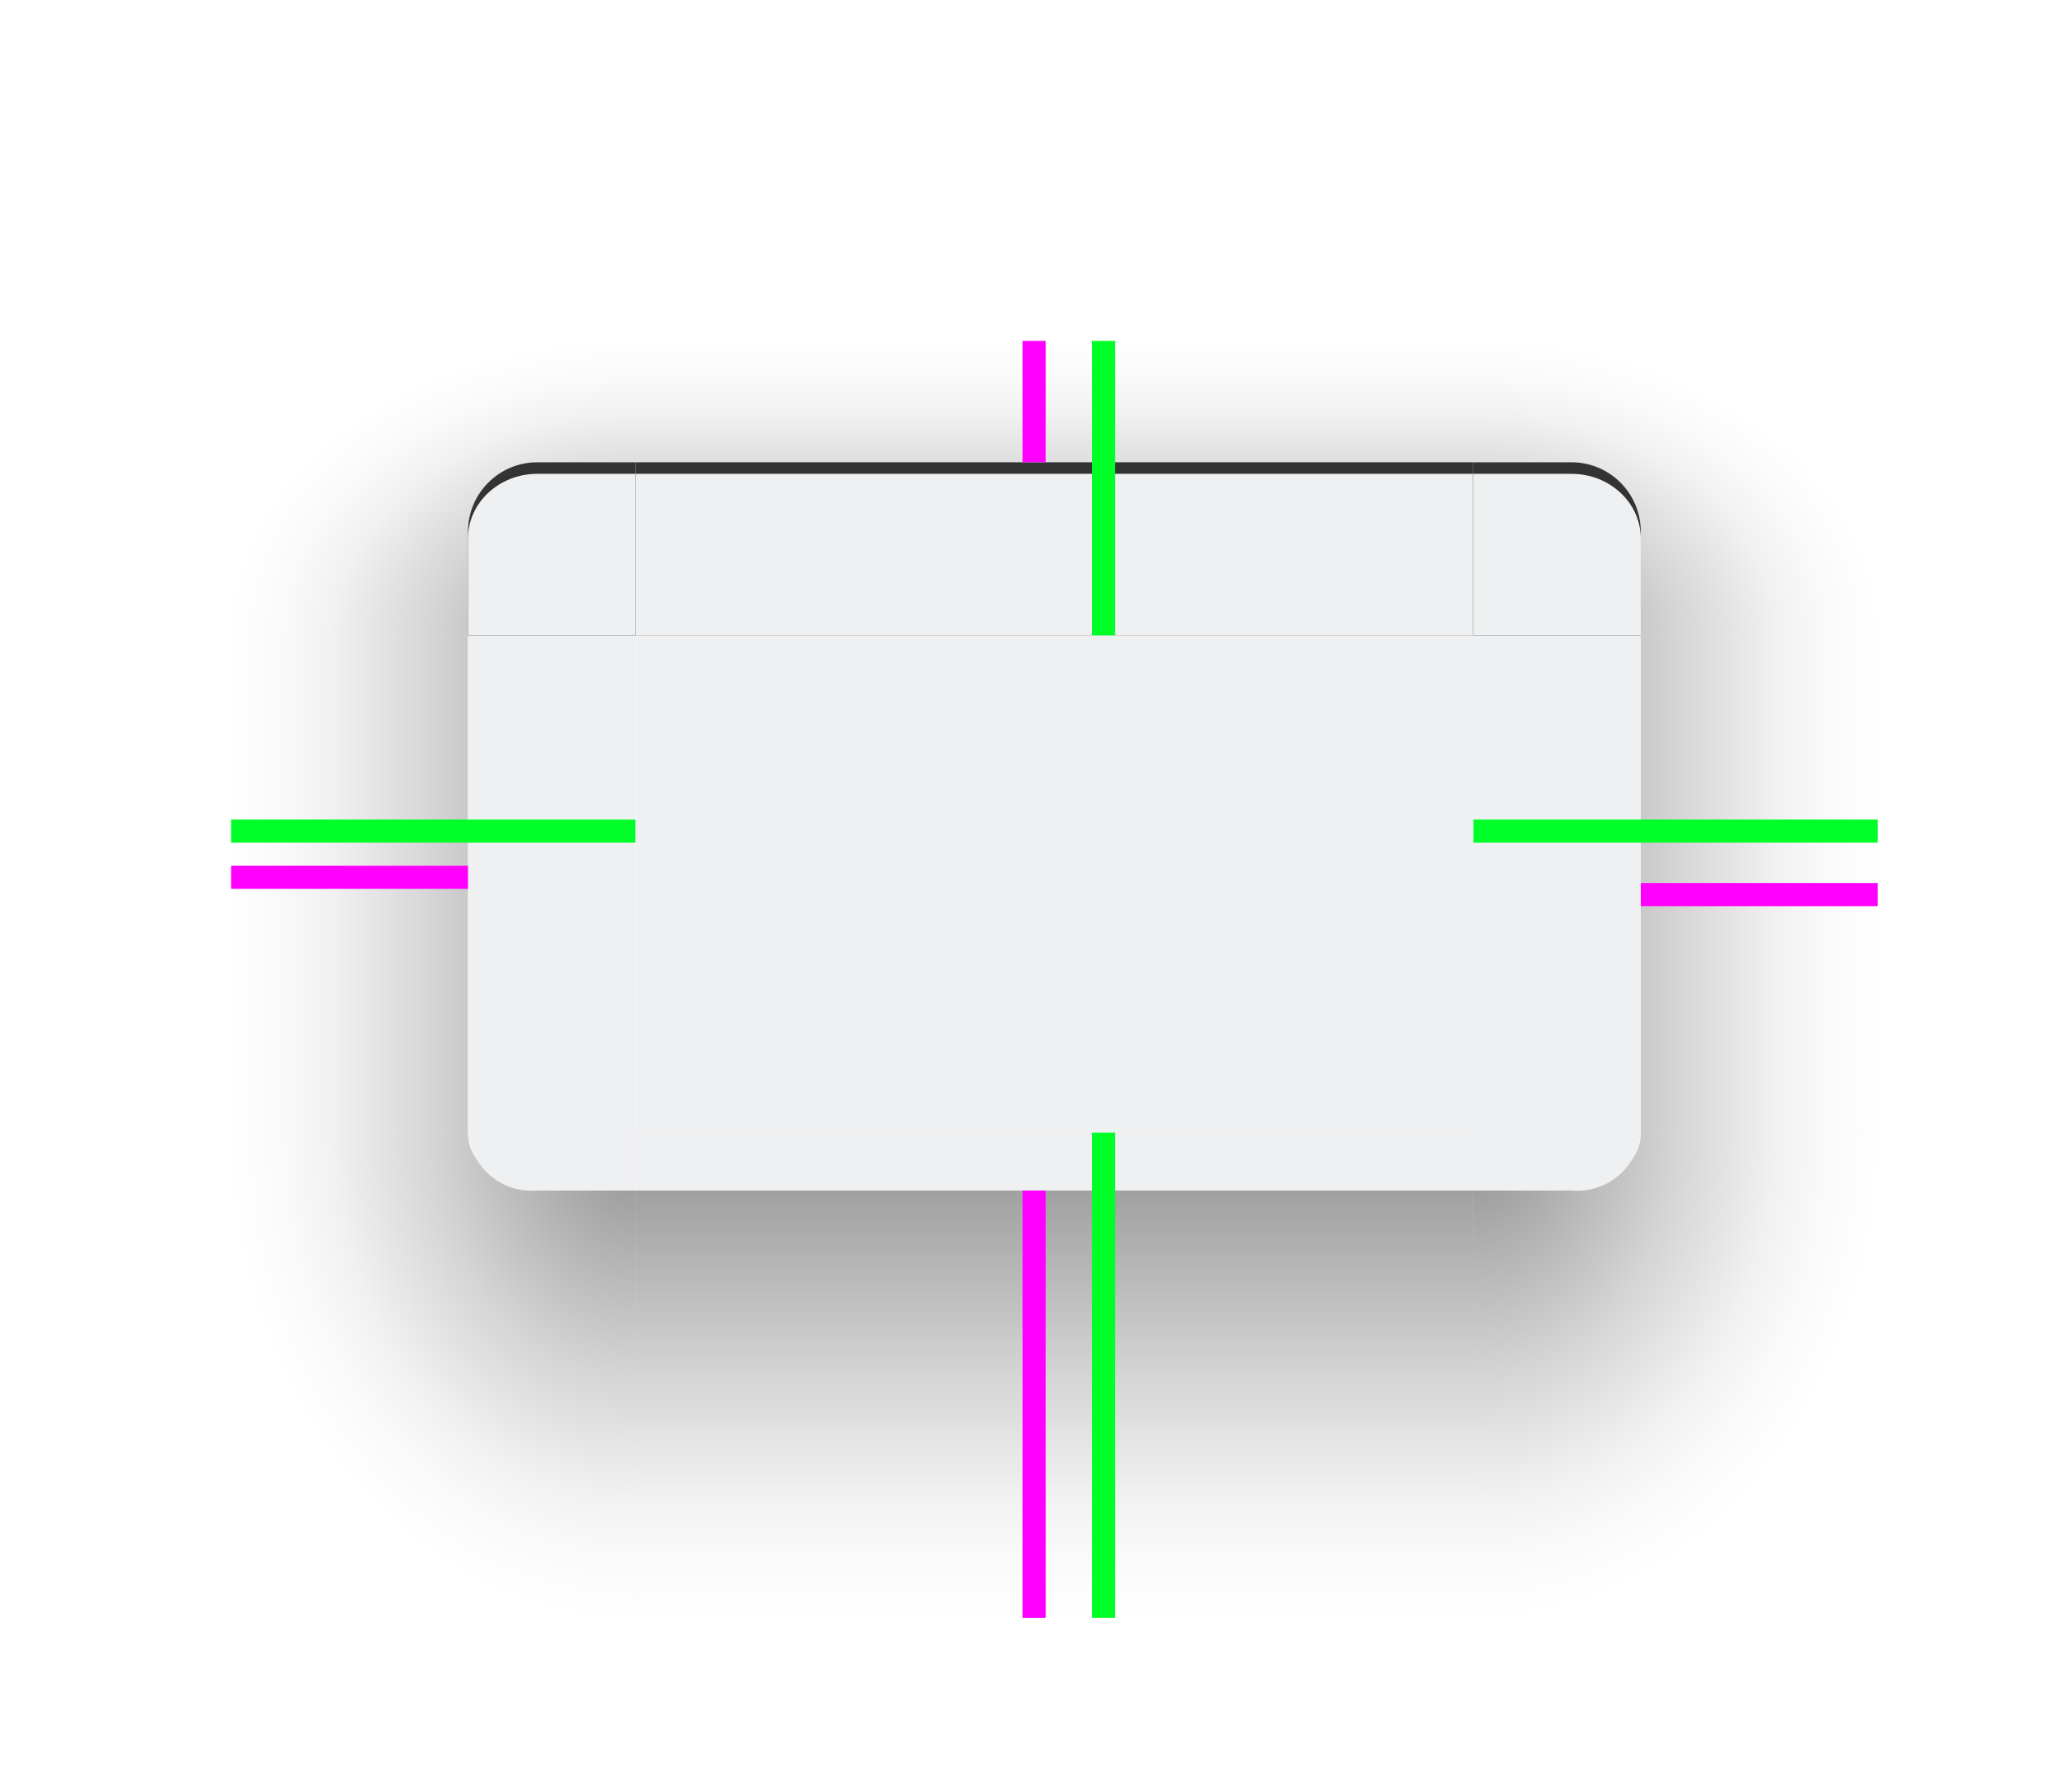
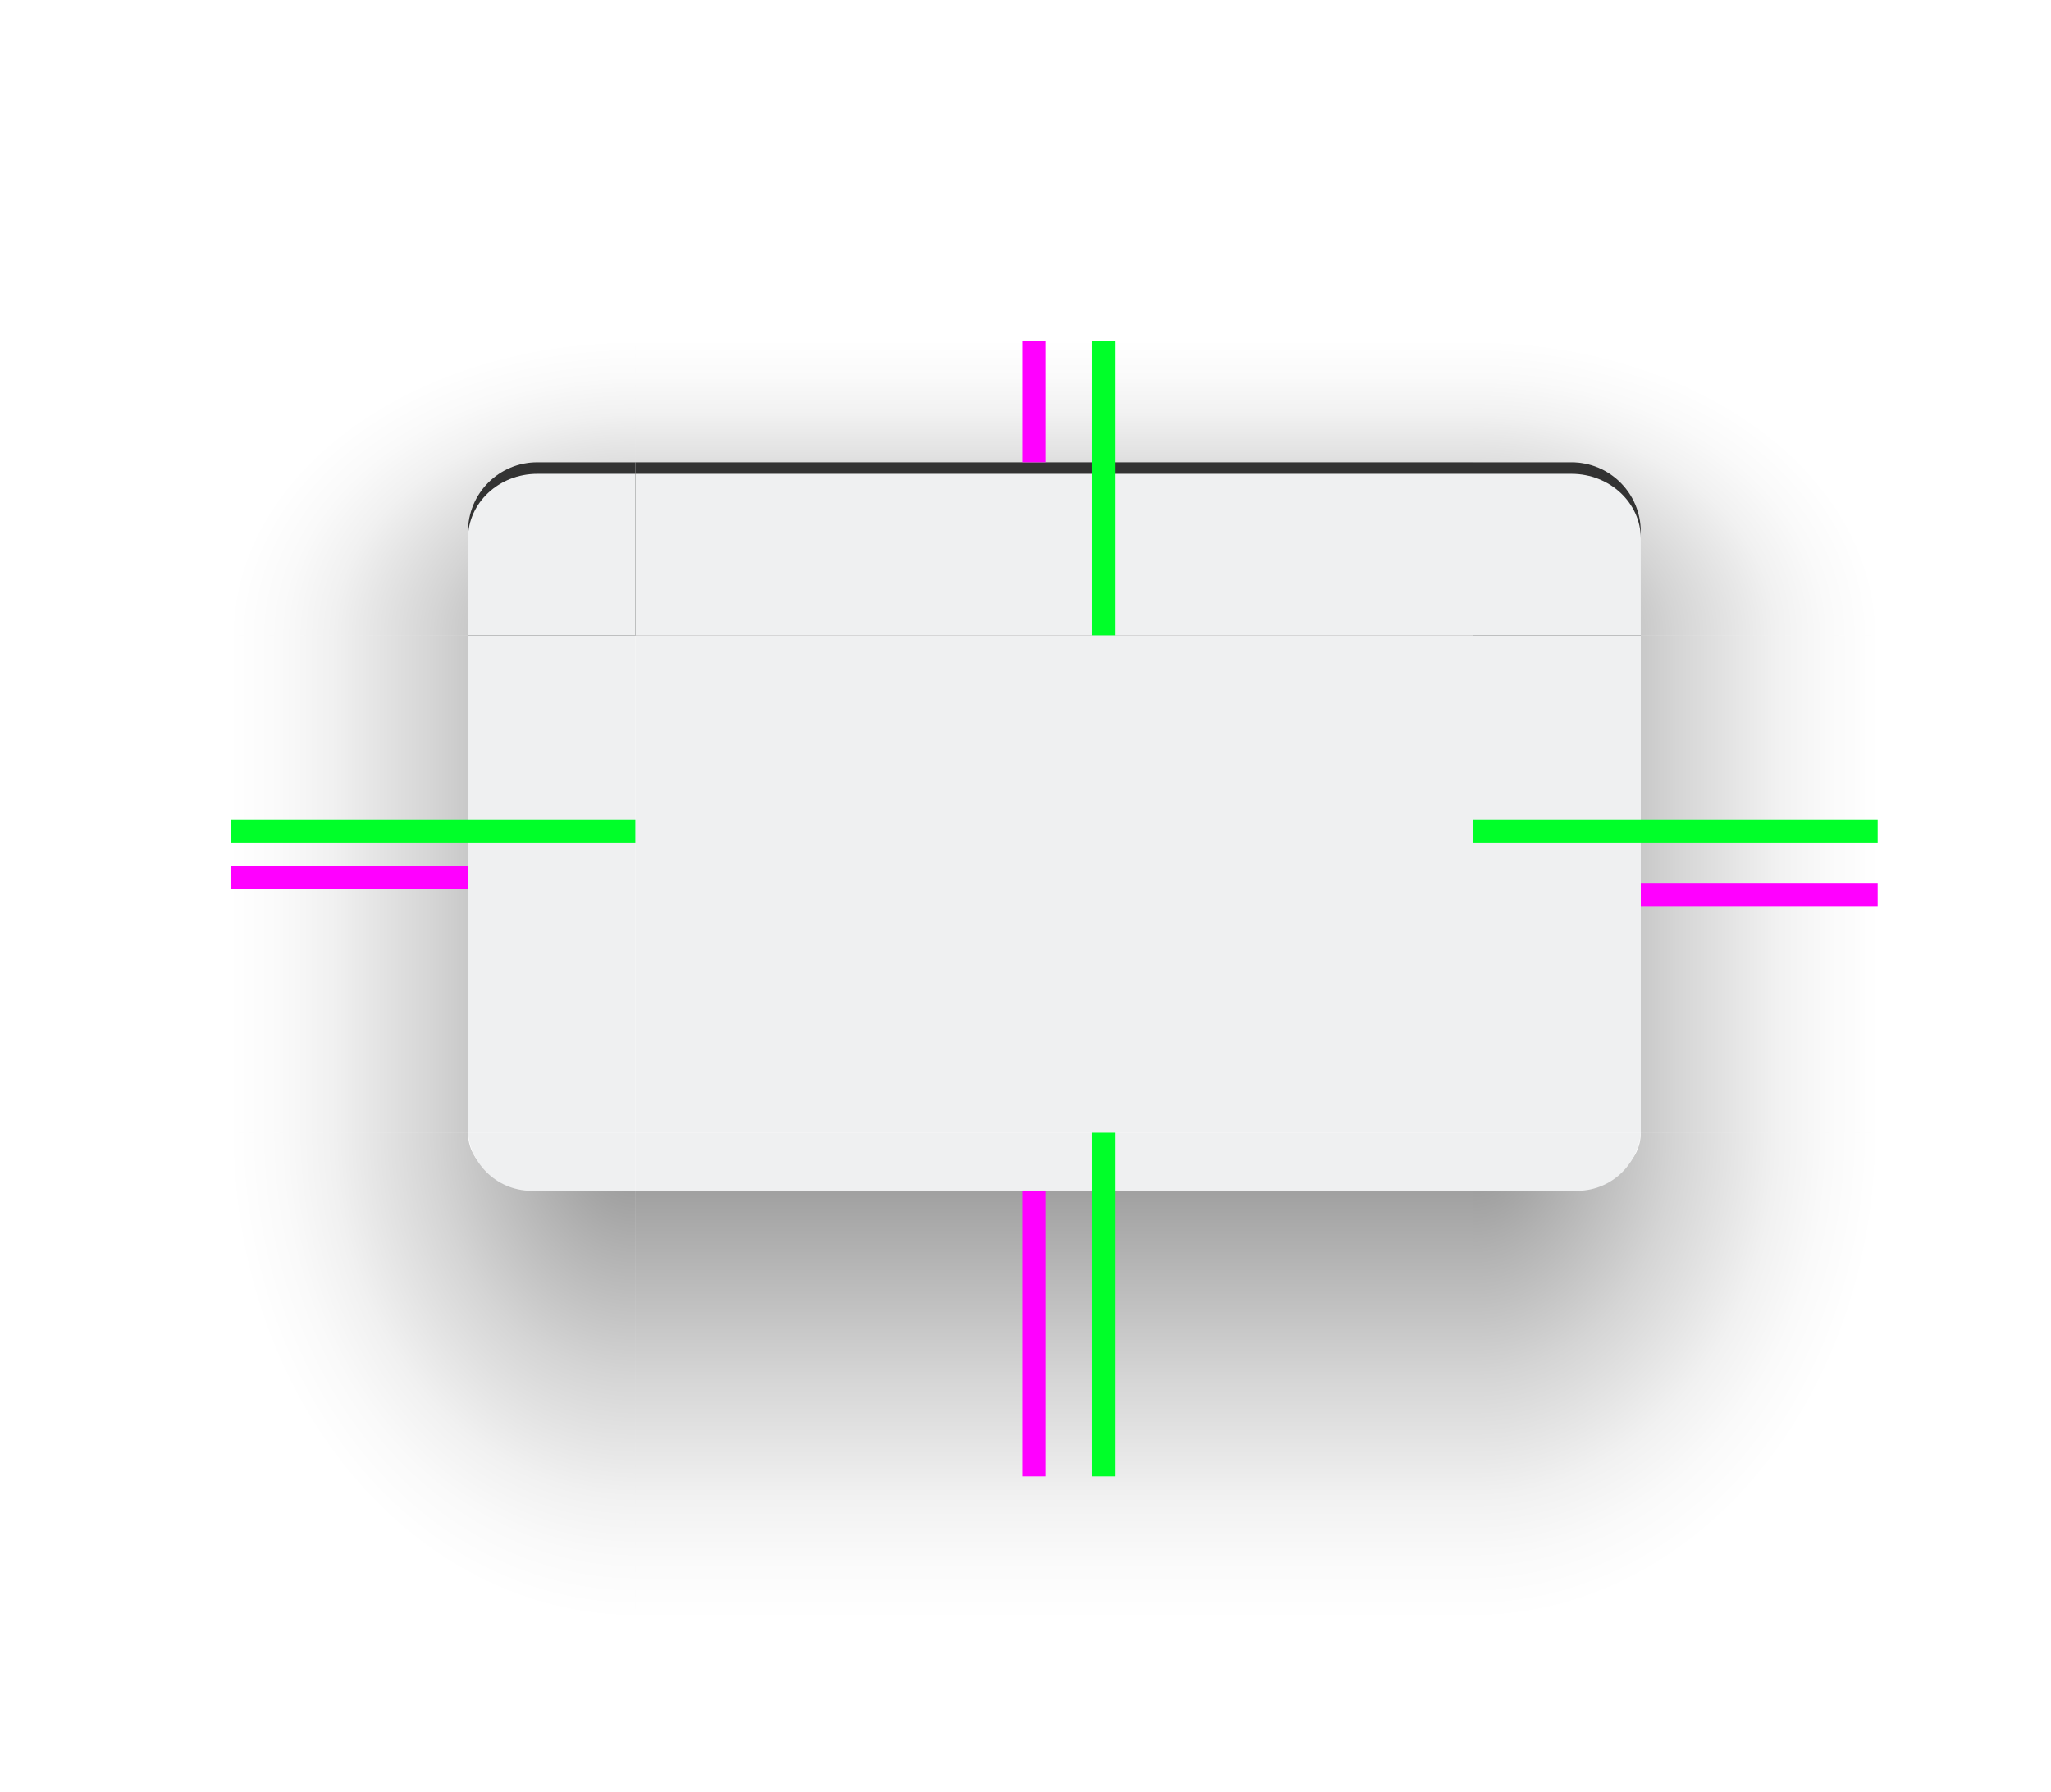
<svg xmlns="http://www.w3.org/2000/svg" xmlns:xlink="http://www.w3.org/1999/xlink" width="355" height="310" version="1.0" id="svg1879">
  <defs id="defs1757">
    <style id="current-color-scheme" type="text/css">
            .ColorScheme-Text {
                color:#232629;
                stop-color:#232629;
            }
            .ColorScheme-Background {
                color:#eff0f1;
                stop-color:#eff0f1;
            }
            .ColorScheme-Highlight {
                color:#3daee9;
                stop-color:#3daee9;
            }
            .ColorScheme-ButtonText {
                color:#232629;
                stop-color:#232629;
            }
            .ColorScheme-ButtonBackground {
                color:#eff0f1;
                stop-color:#eff0f1;
            }
        </style>
    <linearGradient id="linearGradient7">
      <stop stop-opacity=".922" offset="0" id="stop1" />
      <stop stop-opacity=".741" offset="0.119" id="stop2" />
      <stop stop-opacity=".602" offset=".25" id="stop3" />
      <stop stop-opacity=".331" offset=".5" id="stop4" />
      <stop stop-opacity=".108" offset=".75" id="stop5" />
      <stop stop-opacity=".039" offset=".875" id="stop6" />
      <stop stop-opacity="0" offset="1" id="stop7" />
    </linearGradient>
    <linearGradient id="shadow_active">
      <stop stop-opacity=".922" offset="0" id="stop1719" />
      <stop stop-opacity=".741" offset=".125" id="stop1721" />
      <stop stop-opacity=".602" offset=".25" id="stop1723" />
      <stop stop-opacity=".331" offset=".5" id="stop1725" />
      <stop stop-opacity=".108" offset=".75" id="stop1727" />
      <stop stop-opacity=".039" offset=".875" id="stop1729" />
      <stop stop-opacity="0" offset="1" id="stop1731" />
    </linearGradient>
    <linearGradient id="linearGradient5688" x1="398" x2="398" y1="138.14" y2="221.16" gradientTransform="matrix(1,0,0,1.0118,0,137.24)" gradientUnits="userSpaceOnUse" xlink:href="#linearGradient7" />
    <linearGradient id="linearGradient6612" x1="396" x2="396" y1="64.167" y2="14.583" gradientTransform="matrix(1,0,0,1.0286,-215,50)" gradientUnits="userSpaceOnUse" xlink:href="#shadow_active" />
    <linearGradient id="linearGradient5688-2" x1="398" x2="398" y1="138.14" y2="171.74" gradientTransform="matrix(1,0,0,1.0118,0,137.16)" gradientUnits="userSpaceOnUse" xlink:href="#shadow_inactive" />
    <linearGradient id="shadow_inactive">
      <stop offset="0" id="stop1737" />
      <stop stop-opacity=".639" offset=".25" id="stop1739" />
      <stop stop-opacity=".337" offset=".5" id="stop1741" />
      <stop stop-opacity=".108" offset=".75" id="stop1743" />
      <stop stop-opacity=".039" offset=".875" id="stop1745" />
      <stop stop-opacity="0" offset="1" id="stop1747" />
    </linearGradient>
    <linearGradient id="linearGradient6612-5" x1="396" x2="396" y1="66" y2="30" gradientTransform="translate(200,5)" gradientUnits="userSpaceOnUse" xlink:href="#shadow_inactive" />
    <linearGradient id="linearGradient1126" x1="348.49" x2="279.41" y1="99" y2="99" gradientTransform="matrix(1.0133,0,0,1,-3.265,140)" gradientUnits="userSpaceOnUse" xlink:href="#shadow_active" />
    <radialGradient id="radialGradient1306" cx="296.48" cy="80.417" r="17.5" gradientTransform="matrix(9.492e-7,-2.9143,4,1.1504e-6,-211.67,980.02)" gradientUnits="userSpaceOnUse" xlink:href="#shadow_active" />
    <linearGradient id="linearGradient1389" x1="348.49" x2="304.09" y1="99.015" y2="99.015" gradientTransform="matrix(1.0133,0,0,1,-3.265,140)" gradientUnits="userSpaceOnUse" xlink:href="#shadow_inactive" />
    <radialGradient id="radialGradient965" cx="48.27" cy="178.729" r="17.5" gradientTransform="matrix(-4,3.2964643e-6,1.0209e-6,-4.800094,688.08,1147.922)" gradientUnits="userSpaceOnUse" xlink:href="#shadow_active" fx="48.27" fy="178.729" />
    <radialGradient id="radialGradient967" cx="48.271" cy="181.18" r="17.5" gradientTransform="matrix(-2.5714,8.72e-7,-2.0148e-7,-1.9429,594.13,548)" gradientUnits="userSpaceOnUse" xlink:href="#shadow_inactive" />
    <radialGradient id="radialGradient969" cx="296.45" cy="80.417" r="17.5" gradientTransform="matrix(-3.7608e-7,-2.0571,2.5714,-5.1233e-7,263.21,725.83)" gradientUnits="userSpaceOnUse" xlink:href="#shadow_inactive" />
    <linearGradient xlink:href="#shadow_active" id="linearGradient2108" gradientUnits="userSpaceOnUse" gradientTransform="matrix(1.0133,0,0,1,-3.265,140)" x1="348.49" y1="99" x2="279.41" y2="99" />
    <radialGradient id="radialGradient969-3" cx="296.45" cy="80.417" r="17.5" gradientTransform="matrix(-3.7608e-7,-2.0571,2.5714,-5.1233e-7,263.21,725.83)" gradientUnits="userSpaceOnUse" xlink:href="#shadow_inactive" />
    <radialGradient id="radialGradient967-6" cx="48.271" cy="181.18" r="17.5" gradientTransform="matrix(-2.5714,8.72e-7,-2.0148e-7,-1.9429,594.13,548)" gradientUnits="userSpaceOnUse" xlink:href="#shadow_inactive" />
    <radialGradient id="radialGradient30" cx="296.45" cy="80.417" r="17.5" gradientTransform="matrix(-3.7608e-7,-2.0571,2.5714,-5.1233e-7,263.21,725.83)" gradientUnits="userSpaceOnUse" xlink:href="#shadow_inactive" />
    <radialGradient id="radialGradient37" cx="48.271" cy="181.18" r="17.5" gradientTransform="matrix(-2.5714,8.72e-7,-2.0148e-7,-1.9429,594.13,548)" gradientUnits="userSpaceOnUse" xlink:href="#shadow_inactive" />
    <linearGradient xlink:href="#shadow_inactive" id="linearGradient6" gradientUnits="userSpaceOnUse" gradientTransform="matrix(1.0133,0,0,1,-3.265,140)" x1="348.49" y1="99.015" x2="304.09" y2="99.015" />
  </defs>
  <g id="decoration-right" transform="matrix(-1,0,0,1,604.88,-87)">
    <path d="m 279.88,197 v 86 h 41 v -86 z" fill="url(#linearGradient1126)" opacity="0.5" id="path1775" style="fill:url(#linearGradient2108)" />
    <path transform="translate(-255.12,76)" d="m 576,121 v 86 h 29 v -86 z" id="path1777" style="fill:currentColor;fill-opacity:1" class="ColorScheme-Background" />
  </g>
  <g id="decoration-bottom" transform="translate(-215,-81)">
    <path d="M 325,287.04 V 361 h 145 v -73.963 z" fill="url(#linearGradient5688)" opacity="0.5" id="path1782" style="fill:url(#linearGradient5688)" />
    <path style="fill:currentColor;fill-opacity:1;stroke:none;stroke-width:1.525;stroke-linecap:round;stroke-linejoin:round;stroke-miterlimit:8" id="rect4-5-6" width="29" height="25.077" x="81" y="84.923" d="m 81,84.923 h 29 V 110 H 81 Z" transform="matrix(5,0,0,0.400261,-80,243.0115)" class="ColorScheme-Background" />
  </g>
  <g id="decoration-top" transform="translate(-215,-96)">
    <path transform="translate(215,90)" d="M 110,65 V 86 H 255 V 65 Z" fill="url(#linearGradient6612)" opacity="0.5" id="path1787" style="fill:url(#linearGradient6612)" />
    <path style="fill:#333333;fill-opacity:1;stroke:none;stroke-width:1.525;stroke-linecap:round;stroke-linejoin:round;stroke-miterlimit:8" id="rect4-5" width="29" height="30" x="81" y="80" d="m 81,80 h 29 v 30 H 81 Z" transform="matrix(5,0,0,1,-80,96)" />
    <path style="fill:currentColor;fill-opacity:1;stroke:none;stroke-width:1.525;stroke-linecap:round;stroke-linejoin:round;stroke-miterlimit:8" id="path18" width="29" height="30" x="81" y="80" transform="matrix(4.99992,0,0,0.9333333,-79.99352,103.3333)" d="m 81,80 h 29 v 30 H 81 Z" class="ColorScheme-Background" />
  </g>
  <g id="decoration-left" transform="translate(-239.88,-87.002)">
    <path d="m 279.88,197 v 86 h 41 v -86 z" fill="url(#linearGradient1126)" opacity="0.5" id="path1796" style="fill:url(#linearGradient1126)" />
    <path transform="translate(-255.12,76)" d="m 576,121 v 86 h 29 v -86 z" id="path1798" style="fill:currentColor;fill-opacity:1" class="ColorScheme-Background" />
  </g>
  <g id="decoration-bottomleft" transform="translate(-385,-94)">
    <path d="M 425,290.006 V 374 h 70 v -73.963 h -14.5 c -6.648,0 -14.5,-3.384 -14.5,-10.032 z" fill="url(#radialGradient965)" opacity="0.5" id="path1824" style="fill:url(#radialGradient965);stroke-width:1" />
    <path style="fill:currentColor;fill-opacity:1;stroke:none;stroke-width:1.525;stroke-linecap:round;stroke-linejoin:round;stroke-miterlimit:8" id="rect4-7" width="29" height="10.035" x="81" y="80" d="m 93,80 h 17 V 90.035 H 81 A 11.061,11.061 140.097 0 1 93,80 Z" transform="matrix(1,0,0,-1,385,380.0373)" class="ColorScheme-Background" />
  </g>
  <rect id="shadow-hint-top-margin" x="177" y="59" width="4" height="21" fill="#ff00ff" />
-   <rect id="shadow-hint-bottom-margin" x="177" y="206.04" width="4" height="73.96" fill="#ff00ff" style="stroke-width:1.014" />
+   <rect id="shadow-hint-bottom-margin" x="177" y="206.04" width="4" height="49.46" fill="#ff00ff" style="stroke-width:0.829" />
  <rect id="shadow-hint-right-margin" x="284" y="152.82" width="41" height="4" fill="#ff00ff" />
  <rect id="shadow-hint-left-margin" x="40" y="149.82" width="41" height="4" fill="#ff00ff" />
  <rect id="hint-top-margin" x="189" y="59" width="4" height="51" fill="#00ff29" />
-   <rect id="hint-bottom-margin" x="189" y="196" width="4" height="84" fill="#00ff29" />
+   <rect id="hint-bottom-margin" x="189" y="196" width="4" height="59.5" fill="#00ff29" style="stroke-width:0.842" />
  <rect id="hint-right-margin" transform="rotate(90)" x="141.82" y="-325" width="4" height="70" fill="#00ff29" />
  <rect id="hint-left-margin" transform="rotate(90)" x="141.82" y="-110" width="4" height="70" fill="#00ff29" />
  <g id="decoration-topleft" transform="matrix(-1,0,0,1,535,-121.062)">
    <path transform="matrix(-1,0,0,1,535,115.06)" d="M 40,65.002 V 116 H 81 V 98 c 0,-6.648 5.352,-12 12,-12 h 17 V 65.002 Z" fill="url(#radialGradient1306)" opacity="0.5" id="path1848" style="display:inline;fill:url(#radialGradient1306)" />
    <path style="fill:#333333;fill-opacity:1;stroke:none;stroke-width:1.525;stroke-linecap:round;stroke-linejoin:round;stroke-miterlimit:8" id="rect4" width="29" height="30" x="81" y="80" d="m 93,80 h 17 v 30 H 81 V 92 A 12,12 135 0 1 93,80 Z" transform="matrix(-1,0,0,1,535,121.062)" />
    <path style="fill:currentColor;fill-opacity:1;stroke:none;stroke-width:1.525;stroke-linecap:round;stroke-linejoin:round;stroke-miterlimit:8" id="path17" width="29" height="30" x="81" y="80" transform="matrix(-0.9998665,0,0,0.9332185,534.9873,128.406)" d="m 93,80 h 17 v 30 H 81 V 92 A 12,12 135 0 1 93,80 Z" class="ColorScheme-Background" />
  </g>
  <use id="decoration-topright" transform="matrix(-1,0,0,1,365,0)" width="100%" height="100%" xlink:href="#decoration-topleft" x="0" y="0" />
  <use id="decoration-bottomright" transform="matrix(-1,0,0,1,365,0)" width="100%" height="100%" xlink:href="#decoration-bottomleft" x="0" y="0" />
  <g id="decoration-center" transform="translate(0,-90.002)">
    <path d="m 110,200 v 86 h 145 v -86 z" id="path1872" style="fill:currentColor;fill-opacity:1" class="ColorScheme-Background" />
  </g>
  <g id="mask-center" transform="translate(285,-89.9995)">
    <path d="m 470,200 v 86 h 145 v -86 z" id="path42-3" />
  </g>
  <g id="mask-topleft" transform="translate(425,-121.0595)">
    <path transform="translate(-140,115.06)" d="M 400,65 V 116 h 41 V 98 c 0,-6.648 5.352,-12 12,-12 h 17 V 65 Z" id="path47-6" style="opacity:0" />
    <path d="m 313,201.06 c -6.648,0 -12,5.352 -12,12 v 18 h 29 v -30 z" id="path49-7" />
  </g>
  <g id="mask-bottom" transform="translate(430,-80.9215)">
    <path d="m 325,288.92 v 72.002 H 470 V 288.92 Z" id="path80-5" style="opacity:0" />
    <path style="fill:#000000;fill-opacity:1;stroke:none;stroke-width:1.525;stroke-linecap:round;stroke-linejoin:round;stroke-miterlimit:8" id="rect4-5-6-7-6" width="29" height="25.077" x="81" y="84.923" d="m 81,84.923 h 29 V 110 H 81 Z" transform="matrix(5,0,0,0.400261,-80,242.9333)" />
  </g>
  <g id="mask-top" transform="translate(430,-95.99951)">
    <path transform="translate(-200,135)" d="M 525,20 V 41 H 670 V 20 Z" id="path85-5" style="opacity:0" />
    <path d="m 325,176 v 30 h 145 v -30 z" id="path87-6" />
  </g>
  <g id="mask-left" transform="translate(405.12,-87.0155)">
    <path d="m 279.88,197.02 v 86 l 41,-0.015 v -85.985 z" id="path92-2" style="opacity:0" />
    <path d="m 320.88,197.02 v 86 h 29 v -86 z" id="path94-9" />
  </g>
  <g id="mask-bottomleft" transform="translate(285,-89.99951)">
    <path d="m 400,286 v 84 h 70 v -72 h -17 c -6.648,0 -12,-5.352 -12,-12 z" id="path108-7" style="fill:none" />
    <path style="fill:#000000;fill-opacity:1;stroke:none;stroke-width:1.525;stroke-linecap:round;stroke-linejoin:round;stroke-miterlimit:8" id="rect4-7-29-3" width="29" height="10.035" x="81" y="80" d="m 93,80 h 17 V 90.035 H 81 A 11.061,11.061 140.097 0 1 93,80 Z" transform="matrix(1,0,0,-1,360,376.0386)" />
  </g>
  <g id="mask-right" transform="matrix(-1,0,0,1,1249.88,-87.0155)">
    <path d="m 279.88,197.02 v 86 l 41,-0.015 v -85.985 z" id="path132-0" style="opacity:0" />
    <path d="m 320.88,197.02 v 86 h 29 v -86 z" id="path134-9" />
  </g>
  <use id="mask-topright" transform="matrix(-1,0,0,1,1655,-2.2e-5)" width="100%" height="100%" xlink:href="#mask-topleft" x="0" y="0" />
  <use id="mask-bottomright" transform="matrix(-1,0,0,1,1655,-1.2e-5)" width="100%" height="100%" xlink:href="#mask-bottomleft" x="0" y="0" />
  <g id="decoration-inactive-center" transform="translate(0,-90)">
    <path d="m 470,200 v 86 h 145 v -86 z" id="path1759" style="fill:#2c2c2c;fill-opacity:1" />
  </g>
  <g id="decoration-inactive-topleft" transform="translate(140,-121.063)">
    <path transform="translate(-140,115.06)" d="M 400,65.003 V 116 h 41 V 98 c 0,-6.648 5.352,-12 12,-12 h 17 V 65.003 Z" fill="url(#radialGradient969)" opacity="0.5" id="path1764" style="display:inline;fill:url(#radialGradient969-3)" />
    <path style="fill:#383838;fill-opacity:1;stroke:none;stroke-width:1.525;stroke-linecap:round;stroke-linejoin:round;stroke-miterlimit:8" id="rect4-3" width="29" height="30" x="81" y="80" d="m 93,80 h 17 v 30 H 81 V 92 A 12,12 135 0 1 93,80 Z" transform="translate(220,121.0675)" />
    <path style="fill:#2c2c2c;fill-opacity:1;stroke:none;stroke-width:1.525;stroke-linecap:round;stroke-linejoin:round;stroke-miterlimit:8" id="path21" width="29" height="30" x="81" y="80" d="m 93,80 h 17 v 30 H 81 V 92 A 12,12 135 0 1 93,80 Z" transform="matrix(1,0,0,0.9333333,220,128.4008)" />
  </g>
  <g id="decoration-inactive-bottom" transform="translate(145,-80.922)">
    <path style="display:inline;fill:#2c2c2c;fill-opacity:1;stroke:none;stroke-width:1.525;stroke-linecap:round;stroke-linejoin:round;stroke-miterlimit:8" id="rect4-5-6-7" width="29" height="25.077" x="81" y="84.923" d="m 81,84.923 h 29 V 110 H 81 Z" transform="matrix(5,0,0,0.400261,-80,242.9394)" />
    <path d="m 325,286.956 v 72.002 l 145,1.964 v -73.966 z" fill="url(#linearGradient5688-2)" opacity="0.5" id="path1803" style="fill:url(#linearGradient5688-2)" />
  </g>
  <g id="decoration-inactive-top" transform="translate(145,-96)">
    <path transform="translate(-200,135)" d="M 525,20 V 41 H 670 V 20 Z" fill="url(#linearGradient6612-5)" opacity="0.5" id="path1808" style="fill:url(#linearGradient6612-5)" />
    <path d="m 325,176 v 30 h 145 v -30 z" id="path1810" style="fill:#383838;fill-opacity:1" />
    <path d="m 325,178.012 v 27.985 h 145 v -27.985 z" id="path20" style="fill:#2c2c2c;fill-opacity:1;stroke-width:0.966" />
  </g>
  <g id="decoration-inactive-left" transform="translate(120.12,-87.0155)">
    <path d="m 279.88,197.02 v 86 l 41,-0.015 v -85.985 z" fill="url(#linearGradient1389)" opacity="0.5" id="path1815" style="fill:url(#linearGradient6)" />
    <path d="m 320.88,197.02 v 86 h 29 v -86 z" id="path1817" style="fill:#2c2c2c;fill-opacity:1" />
  </g>
  <g id="decoration-inactive-bottomleft" transform="translate(0,-90)">
    <g transform="matrix(1,0,0,0.99932,140,-14.604)" id="g1837">
      <path transform="matrix(1,0,0,1.0007,-140,104.68)" d="m 400,196 v 83.99 h 70 v -73.965 l -14.5,-0.001 C 448.852,206.023 441,202.648 441,196 Z" fill="url(#radialGradient967)" opacity="0.5" id="path1833" style="fill:url(#radialGradient967-6)" />
      <path style="fill:#2c2c2c;fill-opacity:1;stroke:none;stroke-width:1.525;stroke-linecap:round;stroke-linejoin:round;stroke-miterlimit:8" id="rect4-7-29" width="29" height="10.035" x="81" y="80" d="m 93,80 h 17 V 90.035 H 81 A 11.061,11.061 140.097 0 1 93,80 Z" transform="matrix(1,0,0,-1.000681,220,390.9024)" />
      <g transform="translate(-20,24)" id="g1835" />
    </g>
  </g>
  <g id="decoration-inactive-right" transform="matrix(-1,0,0,1,964.88,-87.0155)">
    <path d="m 279.88,197.02 v 86 l 41,-0.015 v -85.985 z" fill="url(#linearGradient1389)" opacity="0.5" id="path1861" style="fill:url(#linearGradient1389)" />
    <path d="m 320.88,197.02 v 86 h 29 v -86 z" id="path1863" style="fill:#2c2c2c;fill-opacity:1" />
  </g>
  <use id="decoration-inactive-topright" transform="matrix(-1,0,0,1,1085,0)" width="100%" height="100%" xlink:href="#decoration-inactive-topleft" x="0" y="0" />
  <use id="decoration-inactive-bottomright" transform="matrix(-1,0,0,1,1085,0)" width="100%" height="100%" xlink:href="#decoration-inactive-bottomleft" x="0" y="0" />
</svg>
